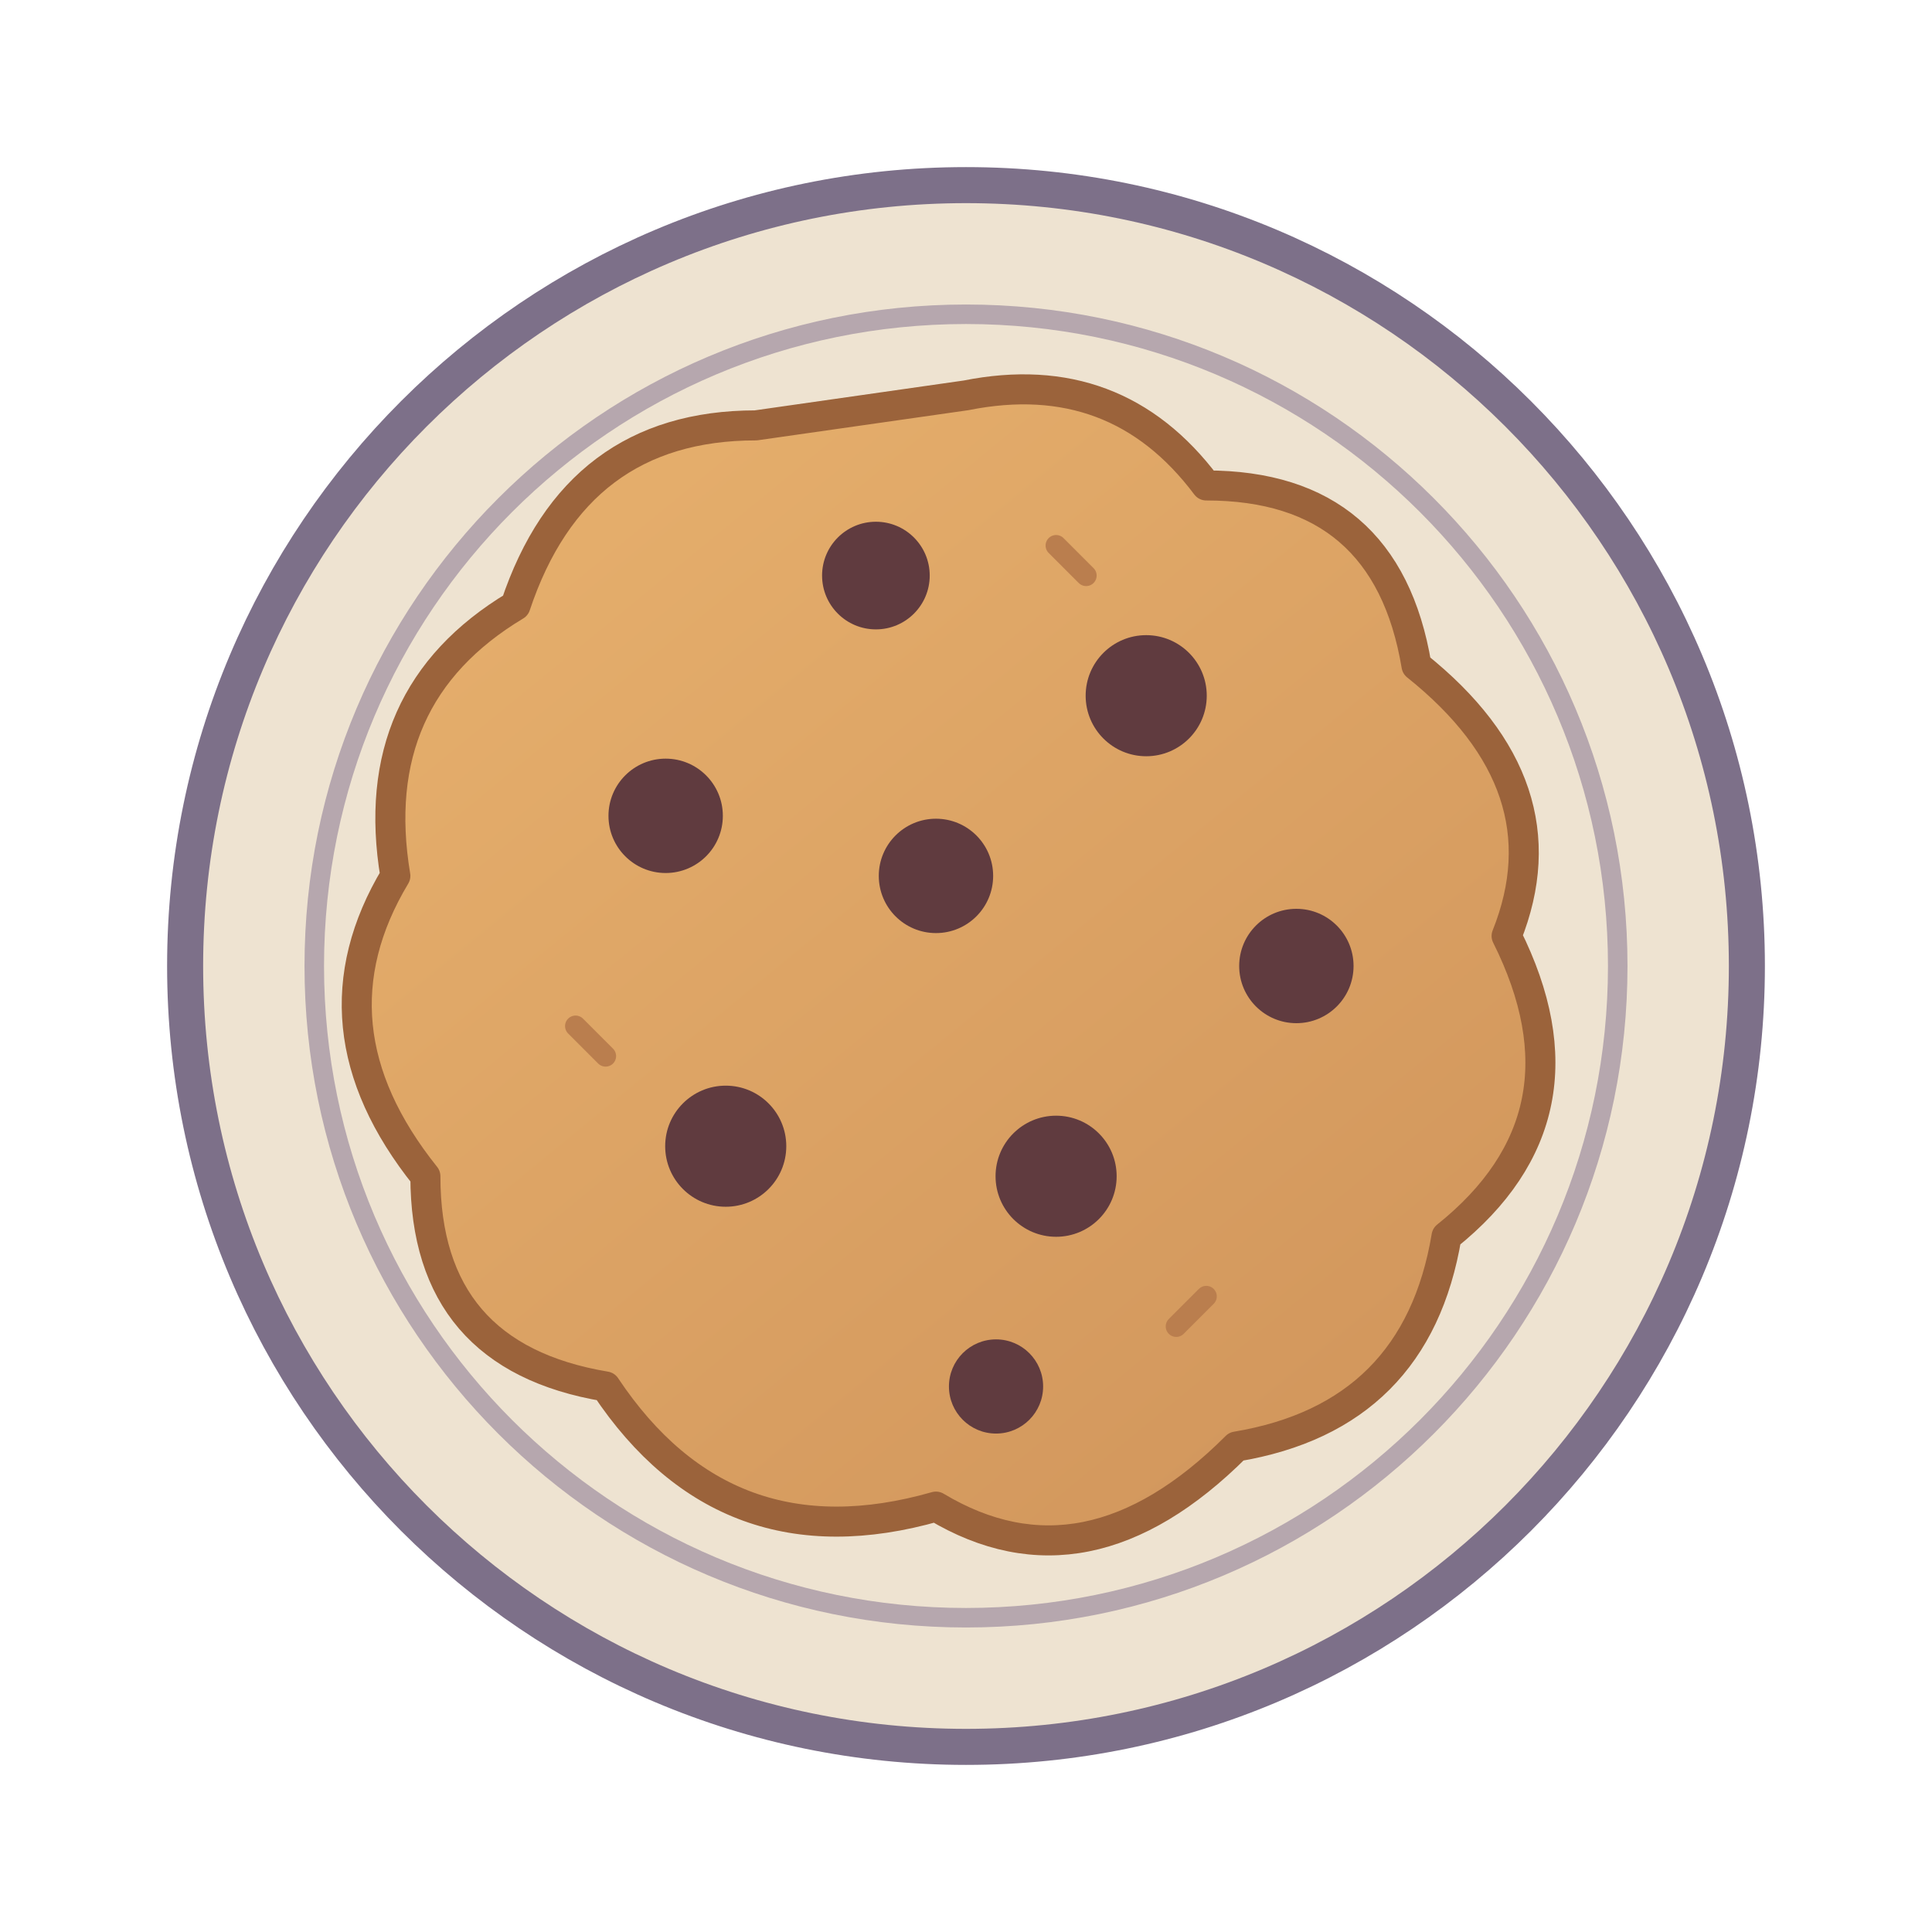
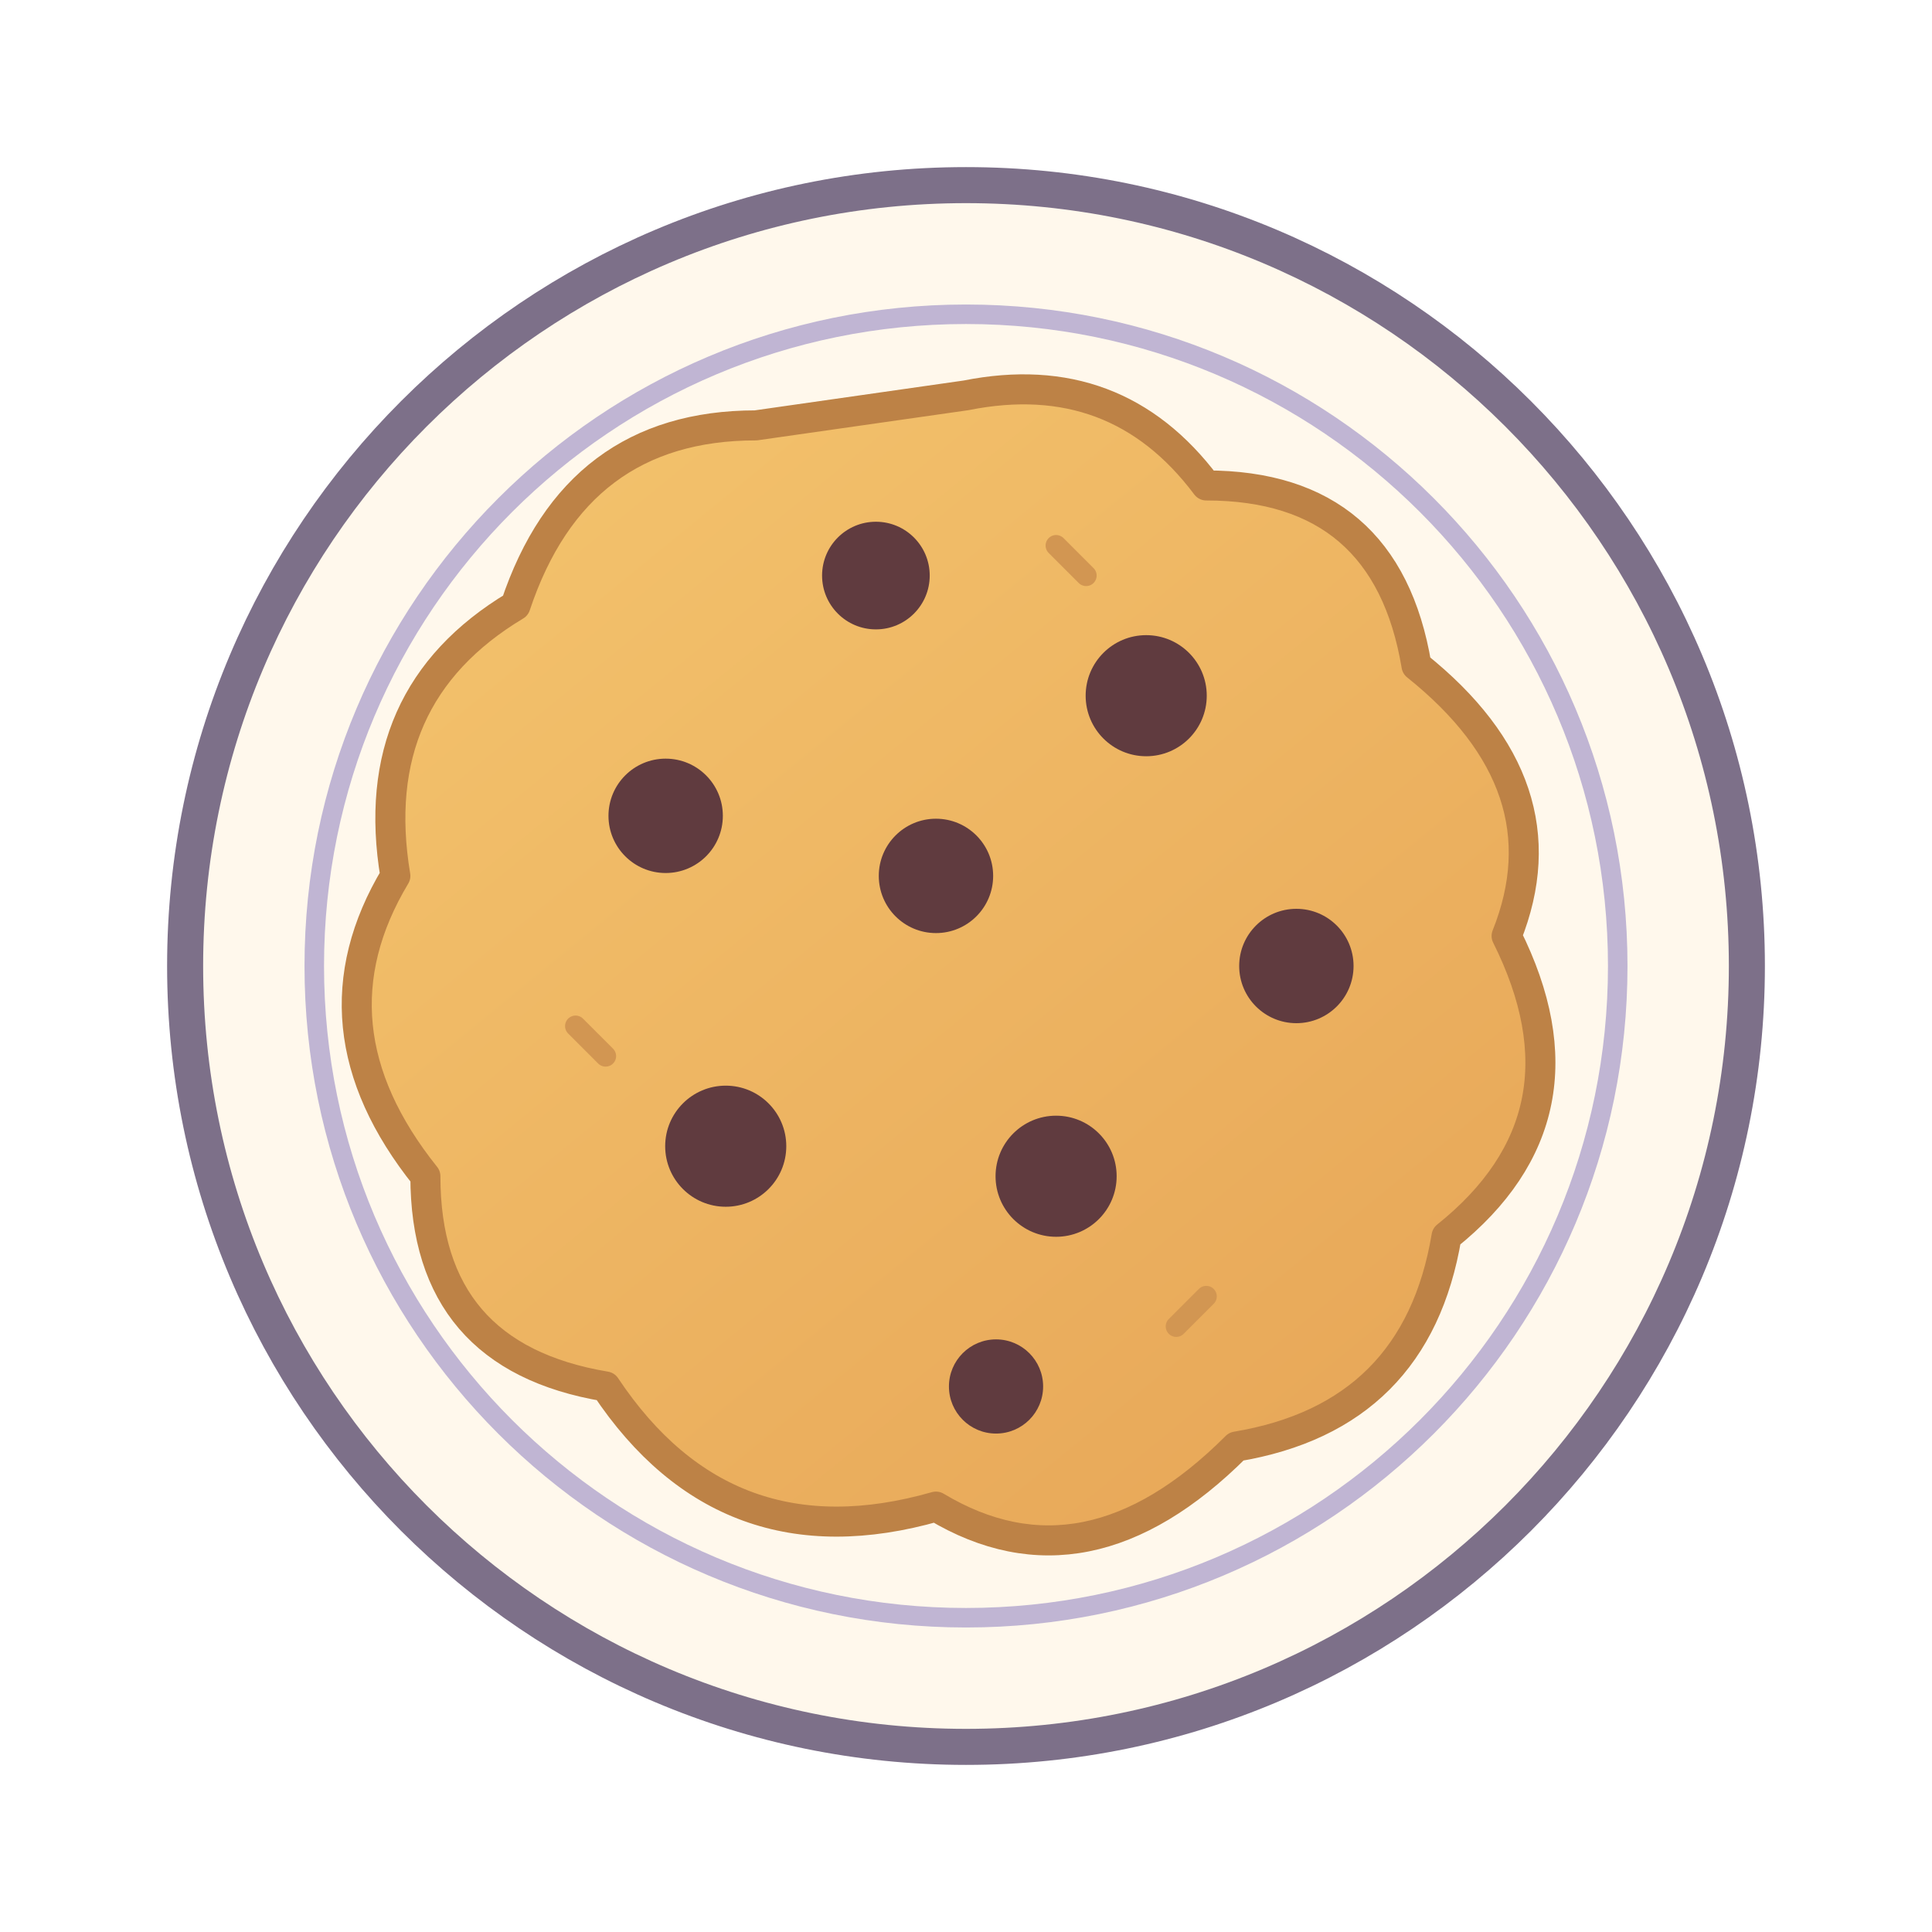
<svg xmlns="http://www.w3.org/2000/svg" width="64" height="64" viewBox="0 0 64 64">
  <g id="frameless-artwork" transform="translate(0.162933 0.162933) scale(0.994908)">
    <defs>
-       <linearGradient id="enamel" x1="0" y1="0" x2=".6" y2="1">
-         <stop stop-color="#f4c8d7" />
-         <stop offset=".4" stop-color="#e88bb6" />
-         <stop offset="1" stop-color="#b94e87" />
-       </linearGradient>
-       <linearGradient id="ink" x1="0" y1="0" x2="1" y2="1">
-         <stop stop-color="#f4c8d7" />
-         <stop offset=".6" stop-color="#e56ea1" />
-         <stop offset="1" stop-color="#b39bd9" />
-       </linearGradient>
-       <linearGradient id="gem" x1="0" y1="0" x2="1" y2="1">
-         <stop stop-color="#d9c3f2" />
-         <stop offset=".5" stop-color="#9272ba" />
-         <stop offset="1" stop-color="#71385f" />
-       </linearGradient>
-     </defs>
+  </defs>
    <g stroke-linecap="round" stroke-linejoin="round" />
-     <defs>
-       <linearGradient id="s-paper" gradientUnits="userSpaceOnUse" x1="15" y1="8" x2="43" y2="58">
-         <stop stop-color="#fff0da" />
-         <stop offset="1" stop-color="#d7cbd3" />
-       </linearGradient>
-       <linearGradient id="s-jade" gradientUnits="userSpaceOnUse" x1="15" y1="8" x2="43" y2="58">
-         <stop stop-color="#88cdb9" />
-         <stop offset="1" stop-color="#44878c" />
-       </linearGradient>
-       <linearGradient id="s-blue" gradientUnits="userSpaceOnUse" x1="15" y1="8" x2="43" y2="58">
-         <stop stop-color="#9ab8d8" />
-         <stop offset="1" stop-color="#5d74a5" />
-       </linearGradient>
-       <linearGradient id="s-violet" gradientUnits="userSpaceOnUse" x1="15" y1="8" x2="43" y2="58">
-         <stop stop-color="#b3a1d9" />
-         <stop offset="1" stop-color="#8274a9" />
-       </linearGradient>
-       <linearGradient id="s-rose" gradientUnits="userSpaceOnUse" x1="15" y1="8" x2="43" y2="58">
-         <stop stop-color="#eca2bc" />
-         <stop offset="1" stop-color="#b66696" />
-       </linearGradient>
-       <linearGradient id="s-copper" gradientUnits="userSpaceOnUse" x1="15" y1="8" x2="43" y2="58">
-         <stop stop-color="#f0c582" />
-         <stop offset="1" stop-color="#d59965" />
-       </linearGradient>
-       <linearGradient id="s-steel" gradientUnits="userSpaceOnUse" x1="15" y1="8" x2="43" y2="58">
-         <stop stop-color="#cbd9d9" />
-         <stop offset="1" stop-color="#8298b0" />
-       </linearGradient>
-       <linearGradient id="s-coral" gradientUnits="userSpaceOnUse" x1="15" y1="8" x2="43" y2="58">
-         <stop stop-color="#ef9b83" />
-         <stop offset="1" stop-color="#cc697c" />
-       </linearGradient>
-       <linearGradient id="screen-glass" gradientUnits="userSpaceOnUse" x1="32" y1="10" x2="32" y2="45">
-         <stop stop-color="#42516c" />
-         <stop offset="1" stop-color="#29283e" />
-       </linearGradient>
-       <linearGradient id="rubber-handle" gradientUnits="userSpaceOnUse" x1="32" y1="8" x2="32" y2="24">
-         <stop stop-color="#ee9c91" />
-         <stop offset=".45" stop-color="#e87f8d" />
-         <stop offset="1" stop-color="#b85c7b" />
-       </linearGradient>
-     </defs>
+     <defs />
    <g data-material="authored" stroke-linecap="round" stroke-linejoin="round">
      <defs>
        <linearGradient id="biscuit" gradientUnits="userSpaceOnUse" x1="12" y1="10" x2="48" y2="54">
-           <stop stop-color="#e9b36f" />
-           <stop offset="1" stop-color="#cf935a" />
+           <stop stop-color="#f5c66f" />
+           <stop offset="1" stop-color="#e6a456" />
        </linearGradient>
      </defs>
      <g stroke-linecap="round" stroke-linejoin="round">
-         <circle cx="32" cy="32" r="26" fill="#eee3d1" stroke="#7d7089" stroke-width="1.2" />
-         <circle cx="32" cy="32" r="21.7" fill="none" stroke="#b6a7ae" stroke-width=".65" />
-         <path d="M32 13q5-1 8 3 6 0 7 6 5 4 3 9 3 6-2 10-1 6-7 7-5 5-10 2-7 2-11-4-6-1-6-7-4-5-1-10-1-6 4-9 2-6 8-6Z" fill="url(#biscuit)" stroke="#9b633b" stroke-width="1" />
+         <circle cx="32" cy="32" r="26" fill="#fff8ec" stroke="#7d7089" stroke-width="1.2" />
+         <circle cx="32" cy="32" r="21.7" fill="none" stroke="#c0b5d3" stroke-width=".65" />
+         <path d="M32 13q5-1 8 3 6 0 7 6 5 4 3 9 3 6-2 10-1 6-7 7-5 5-10 2-7 2-11-4-6-1-6-7-4-5-1-10-1-6 4-9 2-6 8-6Z" fill="url(#biscuit)" stroke="#bd8246" stroke-width="1" />
        <g fill="#603b3f">
          <circle cx="29" cy="19" r="1.792" />
          <circle cx="38" cy="23" r="2.016" />
          <circle cx="22" cy="27" r="1.904" />
          <circle cx="31" cy="29" r="1.904" />
          <circle cx="43" cy="32" r="1.904" />
          <circle cx="24" cy="38" r="2.016" />
          <circle cx="35" cy="39" r="2.016" />
          <circle cx="33" cy="46" r="1.568" />
        </g>
      </g>
-       <path d="M19 34l1 1M35 18l1 1M39 44l1-1" fill="none" stroke="#ba7e4e" stroke-width="0.7" />
+       <path d="M19 34l1 1M35 18l1 1M39 44l1-1" fill="none" stroke="#d29652" stroke-width="0.7" />
    </g>
  </g>
</svg>
